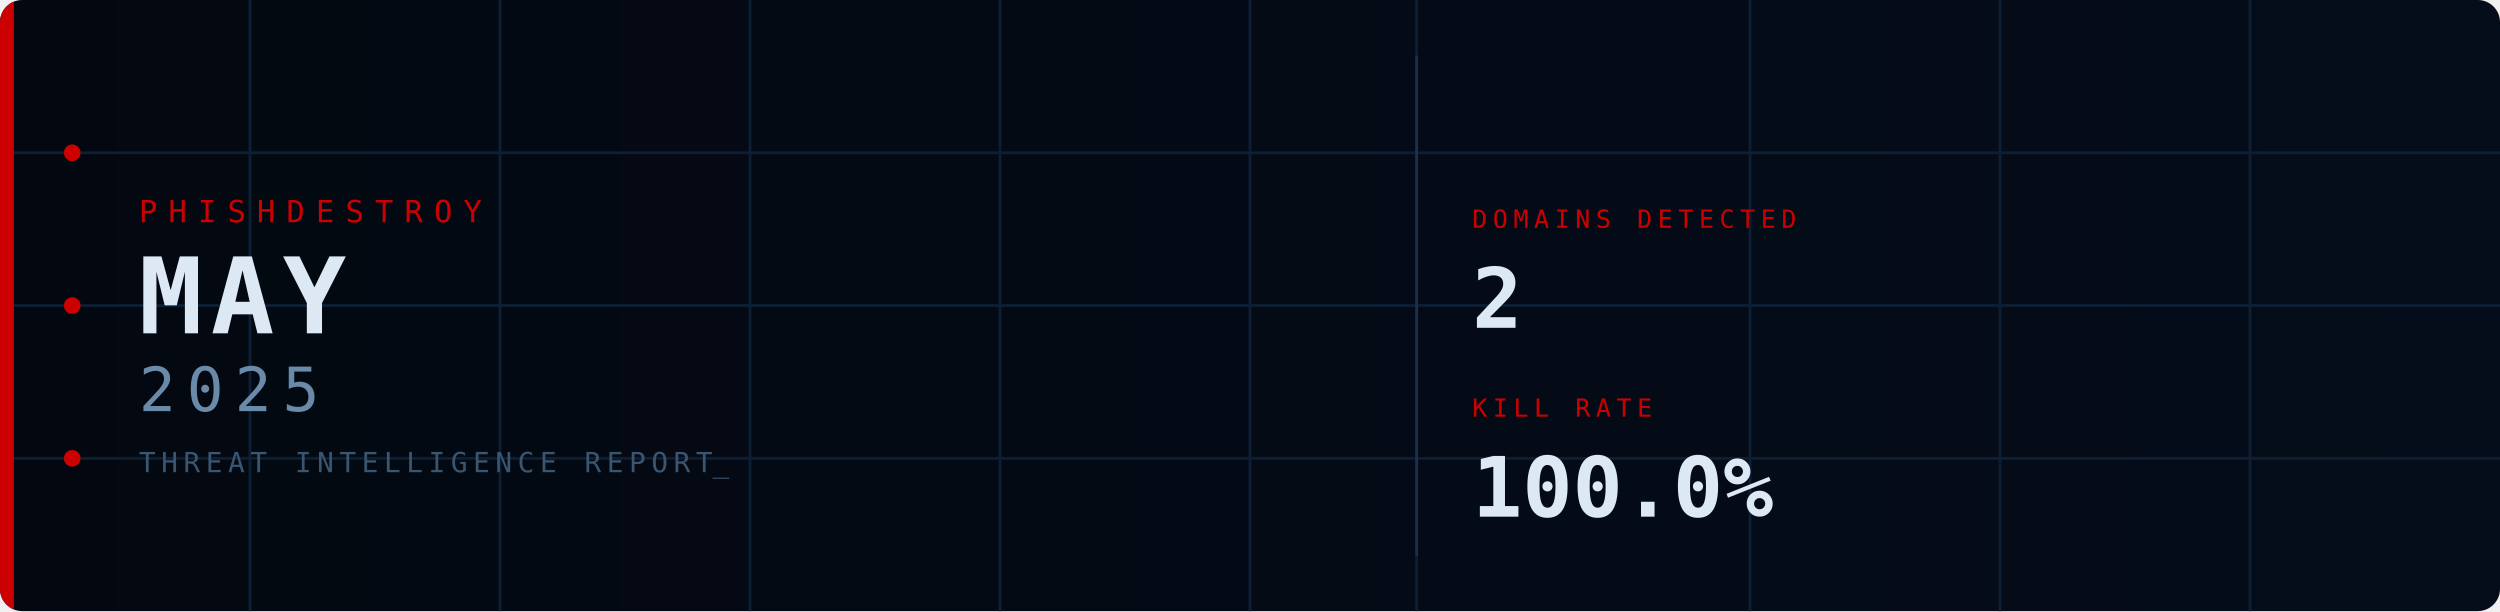
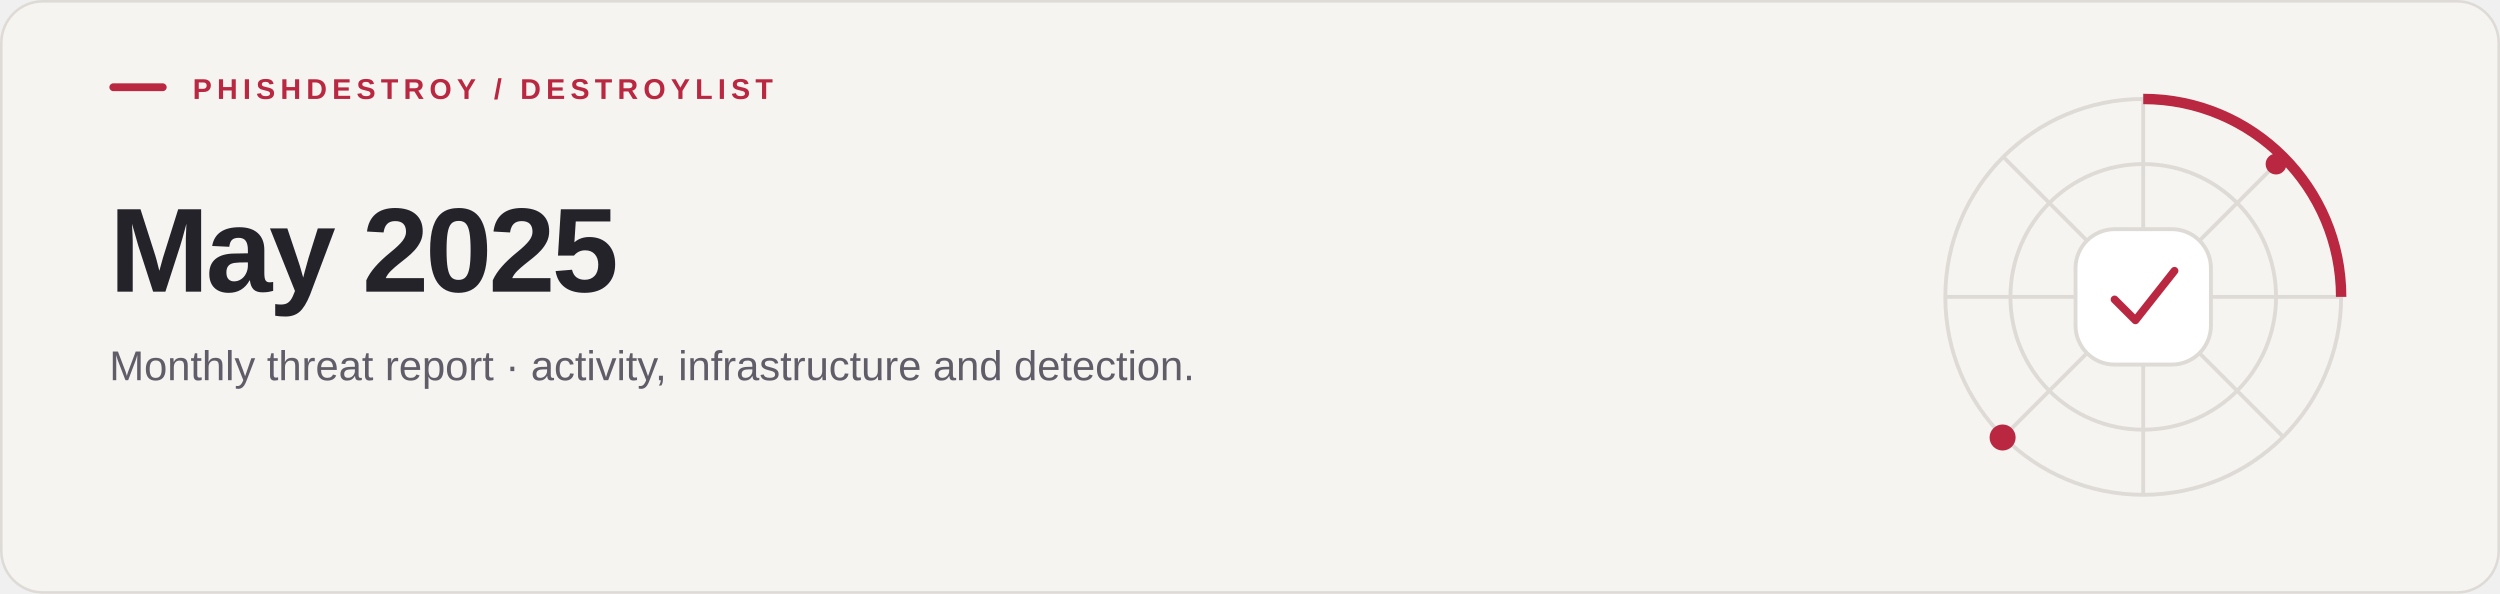
- <svg xmlns="http://www.w3.org/2000/svg" width="900" height="220" viewBox="0 0 900 220">
-   <defs>
-     <linearGradient id="bg" x1="0%" y1="0%" x2="100%" y2="0%">
-       <stop offset="0%" stop-color="#030810" />
-       <stop offset="100%" stop-color="#050d1a" />
-     </linearGradient>
-     <clipPath id="cp">
-       <rect width="900" height="220" rx="8" />
-     </clipPath>
-     <style>
-       @keyframes fadein {
-         from { opacity: 0; transform: translateY(8px); }
-         to   { opacity: 1; transform: translateY(0); }
-       }
-       @keyframes fadein_right {
-         from { opacity: 0; transform: translateX(8px); }
-         to   { opacity: 1; transform: translateX(0); }
-       }
-       @keyframes pulse {
-         0%,100% { opacity: 1; }
-         50%      { opacity: 0.2; }
-       }
-       @keyframes blink {
-         0%,100% { opacity: 1; }
-         50%     { opacity: 0; }
-       }
-       @keyframes scanline {
-         from { transform: translateY(-20px); }
-         to   { transform: translateY(240px); }
-       }
-       @keyframes arc1draw {
-         from { stroke-dashoffset: 565.49; }
-         to   { stroke-dashoffset: 0; }
-       }
-       @keyframes arc2draw {
-         from { stroke-dashoffset: 408.41; }
-         to   { stroke-dashoffset: 0; }
-       }
-       @keyframes glow {
-         0%,100% { opacity: 1; }
-         50%     { opacity: 0.7; }
-       }
-       .fi0  { animation: fadein 0.7s ease  0.1s; }
-       .fi1  { animation: fadein 0.7s ease  0.3s; }
-       .fi2  { animation: fadein 0.7s ease  0.45s; }
-       .fi3  { animation: fadein 0.7s ease  0.6s; }
-       .fir1 { animation: fadein_right 0.7s ease  0.7s; }
-       .fir2 { animation: fadein_right 0.7s ease  0.9s; }
-       .p0   { animation: pulse 2.5s ease-in-out infinite 0s; }
-       .p1   { animation: pulse 2.5s ease-in-out infinite 0.8s; }
-       .p2   { animation: pulse 2.5s ease-in-out infinite 1.6s; }
-       .cursor { animation: blink 1s step-end infinite; }
-     </style>
-   </defs>
-   <rect width="900" height="220" rx="8" fill="url(#bg)" />
-   <g clip-path="url(#cp)">
-     <line x1="90" y1="0" x2="90" y2="220" stroke="#0d1f35" stroke-width="1" />
-     <line x1="180" y1="0" x2="180" y2="220" stroke="#0d1f35" stroke-width="1" />
-     <line x1="270" y1="0" x2="270" y2="220" stroke="#0d1f35" stroke-width="1" />
-     <line x1="360" y1="0" x2="360" y2="220" stroke="#0d1f35" stroke-width="1" />
-     <line x1="450" y1="0" x2="450" y2="220" stroke="#0d1f35" stroke-width="1" />
-     <line x1="510" y1="0" x2="510" y2="220" stroke="#0d1f35" stroke-width="1" />
-     <line x1="630" y1="0" x2="630" y2="220" stroke="#0d1f35" stroke-width="1" />
-     <line x1="720" y1="0" x2="720" y2="220" stroke="#0d1f35" stroke-width="1" />
-     <line x1="810" y1="0" x2="810" y2="220" stroke="#0d1f35" stroke-width="1" />
-     <line x1="0" y1="55" x2="900" y2="55" stroke="#0d1f35" stroke-width="1" />
-     <line x1="0" y1="110" x2="900" y2="110" stroke="#0d1f35" stroke-width="1" />
-     <line x1="0" y1="165" x2="900" y2="165" stroke="#0d1f35" stroke-width="1" />
-     <rect x="0" y="0" width="5" height="220" fill="#CC0000" style="animation: glow 3s ease-in-out infinite;" />
-     <circle cx="26" cy="55" r="3" fill="#CC0000" class="p0" />
-     <circle cx="26" cy="110" r="3" fill="#CC0000" class="p1" />
-     <circle cx="26" cy="165" r="3" fill="#CC0000" class="p2" />
-     <circle cx="870" cy="110" r="90" fill="none" stroke="#CC0000" stroke-opacity="0.22" stroke-width="1.5" stroke-dasharray="565.49" stroke-dashoffset="565.49" style="animation: arc1draw 2s ease-out  0.5s;" />
-     <circle cx="870" cy="110" r="65" fill="none" stroke="#CC0000" stroke-opacity="0.14" stroke-width="1" stroke-dasharray="408.41" stroke-dashoffset="408.41" style="animation: arc2draw 2s ease-out  0.7s;" />
-     <rect x="0" y="-20" width="900" height="20" fill="#4488cc" opacity="0.04" style="animation: scanline 4s linear infinite;" />
-     <text x="50" y="80" font-family="monospace" font-size="11" fill="#CC0000" letter-spacing="4" class="fi0">PHISHDESTROY</text>
-     <text x="50" y="120" font-family="monospace" font-size="38" font-weight="bold" fill="#dde8f5" letter-spacing="3" class="fi1">MAY</text>
-     <text x="50" y="148" font-family="monospace" font-size="22" fill="#6a8aaa" letter-spacing="4" class="fi2">2025</text>
-     <text x="50" y="170" font-family="monospace" font-size="10" fill="#3a5570" letter-spacing="2" class="fi3">THREAT INTELLIGENCE REPORT<tspan class="cursor">_</tspan>
-     </text>
-     <line x1="510" y1="20" x2="510" y2="200" stroke="#1a3050" stroke-width="1" />
-     <g class="fir1">
-       <text x="530" y="82" font-family="monospace" font-size="9" fill="#CC0000" letter-spacing="2">DOMAINS DETECTED</text>
-       <text x="530" y="118" font-family="monospace" font-size="30" font-weight="bold" fill="#dde8f5">2</text>
-     </g>
-     <g class="fir2">
-       <text x="530" y="150" font-family="monospace" font-size="9" fill="#CC0000" letter-spacing="2">KILL RATE</text>
-       <text x="530" y="186" font-family="monospace" font-size="30" font-weight="bold" fill="#dde8f5">100.0%</text>
-     </g>
+ <svg xmlns="http://www.w3.org/2000/svg" width="960" height="228" viewBox="0 0 960 228" role="img" aria-labelledby="title desc">
+   <style>
+     .bg{fill:#f6f4f1}.border,.line{stroke:#dedbd7}.title{fill:#25232a}.muted{fill:#615d68}.accent{stroke:#b92740}.label,.dot{fill:#b92740}.panel{fill:#fff;stroke:#dedbd7}
+     @media(prefers-color-scheme:dark){.bg{fill:#191b22}.border,.line{stroke:#363943}.title{fill:#f4f1ee}.muted{fill:#b9b7c1}.accent{stroke:#ef8496}.label,.dot{fill:#ef8496}.panel{fill:#242730;stroke:#464955}}
+   </style>
+   <rect class="bg border" x=".5" y=".5" width="959" height="227" rx="16" />
+   <rect class="dot" x="42" y="32" width="22" height="3" rx="1.5" />
+   <text class="label" x="74" y="38" font-family="Arial,Helvetica,sans-serif" font-size="11" font-weight="700" letter-spacing="2">PHISHDESTROY / DESTROYLIST</text>
+   <text class="title" x="42" y="112" font-family="Arial,Helvetica,sans-serif" font-size="46" font-weight="700" letter-spacing="-1.3">
+     <tspan x="42" dy="0">May 2025</tspan>
+   </text>
+   <text class="muted" x="42" y="146" font-family="Arial,Helvetica,sans-serif" font-size="16">Monthly threat report · activity, infrastructure and detection.</text>
+   <g fill="none" stroke-width="1.5">
+     <circle class="line" cx="823" cy="114" r="76" />
+     <circle class="line" cx="823" cy="114" r="51" />
+     <path class="line" d="M747 114h152M823 38v152M769 60l108 108M769 168l108-108" />
+     <path class="accent" d="M823 38a76 76 0 0 1 76 76" stroke-width="4" />
+     <rect class="panel" x="797" y="88" width="52" height="52" rx="15" />
+     <path class="accent" d="m812 115 8 8 15-19" stroke-width="3" stroke-linecap="round" stroke-linejoin="round" />
+     <circle class="dot" cx="769" cy="168" r="5" />
+     <circle class="dot" cx="874" cy="63" r="4" />
  </g>
</svg>
